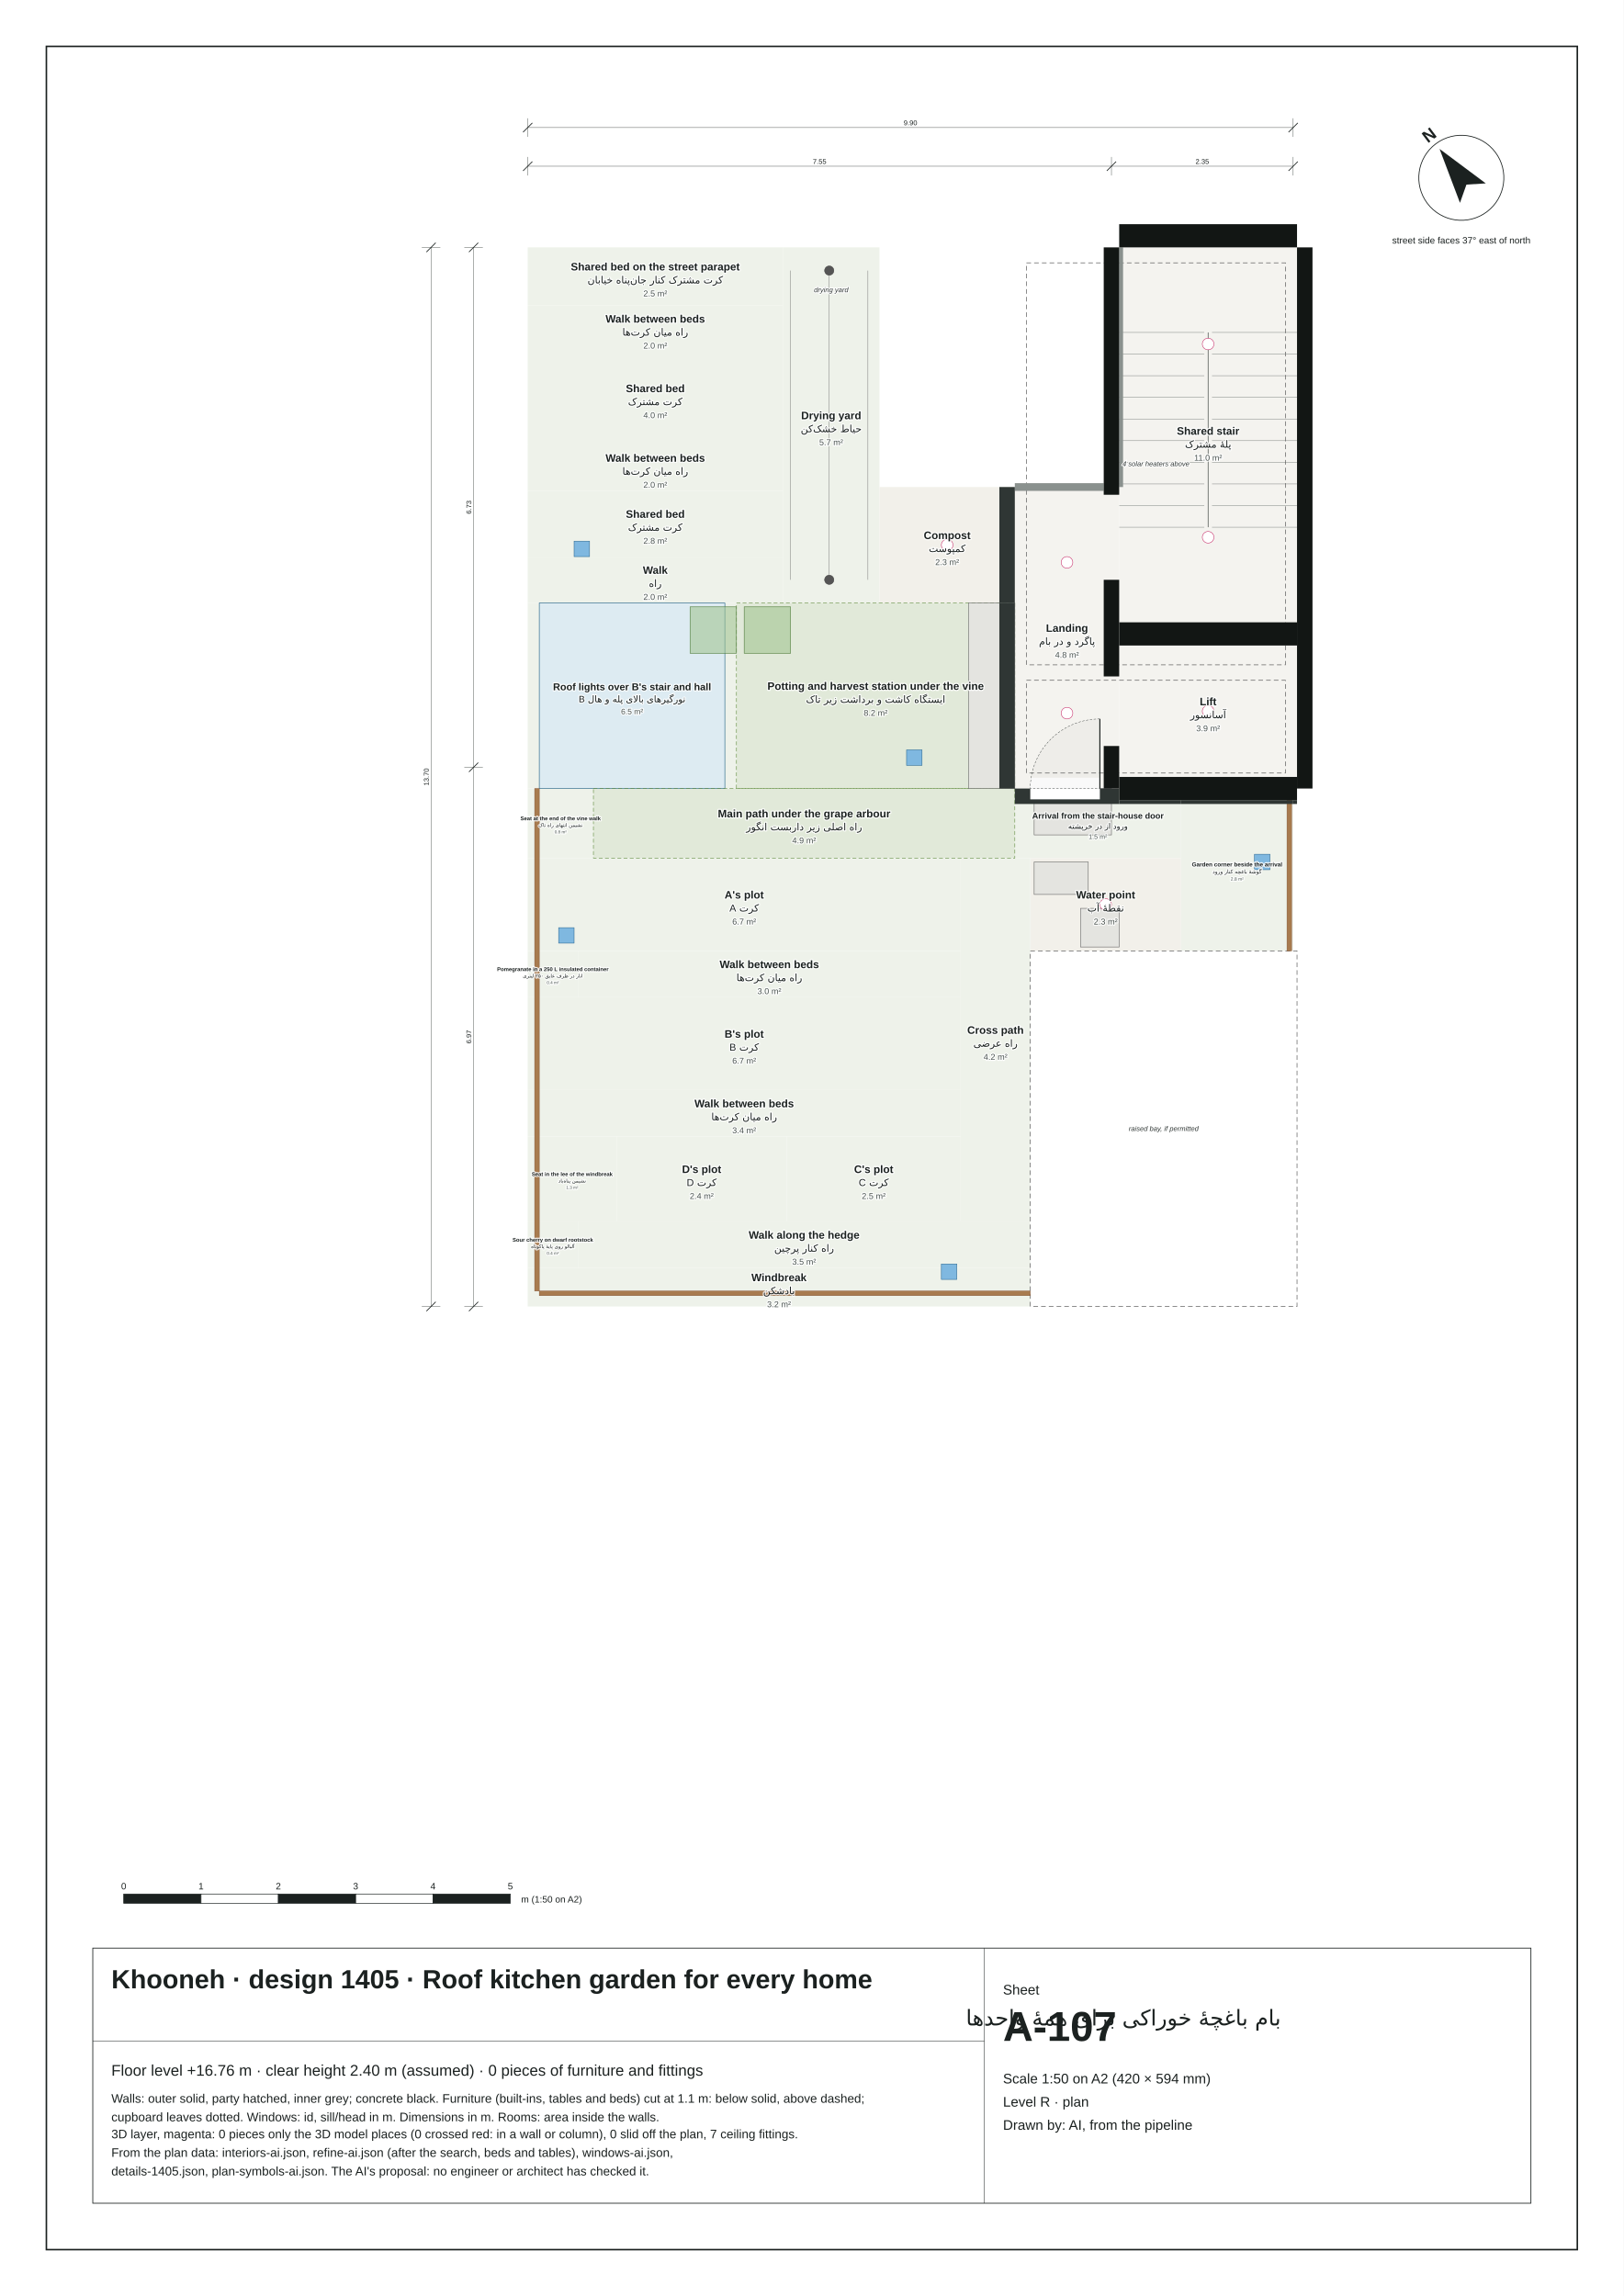
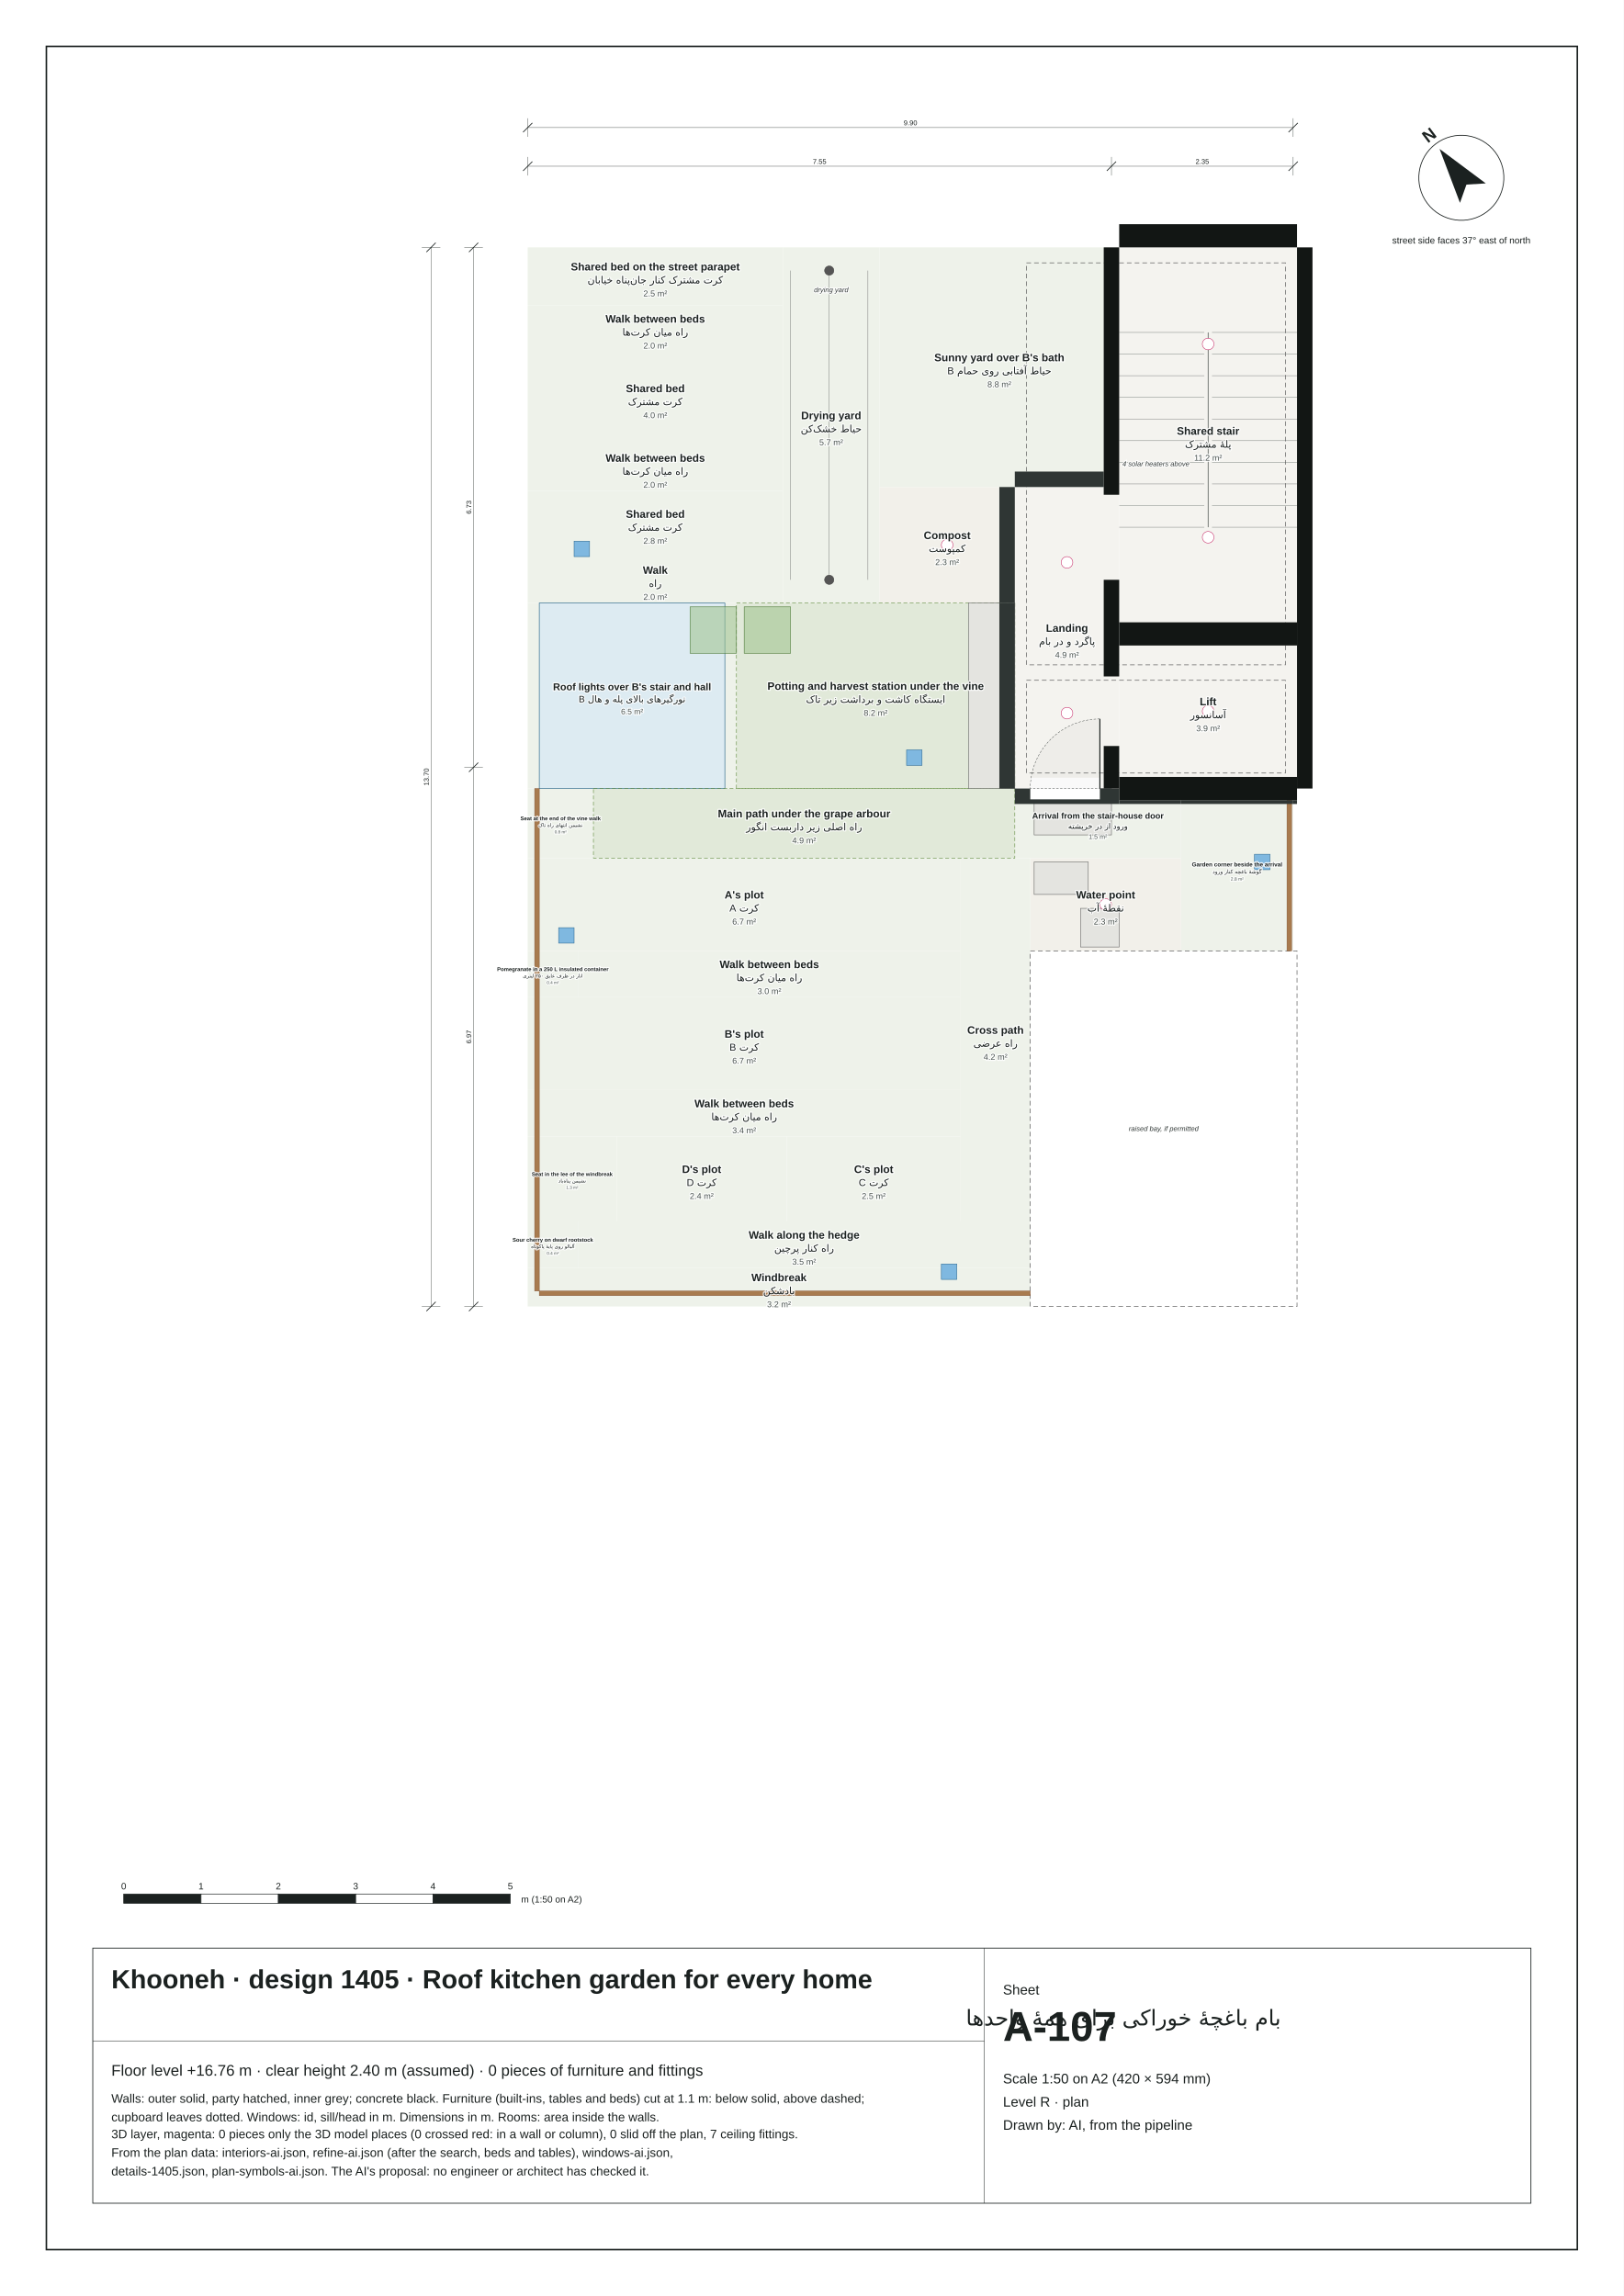
<svg xmlns="http://www.w3.org/2000/svg" width="420mm" height="594mm" viewBox="0 0 2100 2970">
  <style>svg{background:#fff}.sp{stroke:none}.sp-room{fill:#FFFFFF}.sp-wet{fill:#F1F6F9}.sp-circ{fill:#F4F3EF}.sp-store{fill:#F2F0EA}.sp-outside{fill:#EEF2EA}.sp-parking{fill:#EDEDEA}.sp-green{fill:#DCEACF}.w-outer{fill:#2F3634}.w-party{fill:url(#party)}.w-inner{fill:#8A918E}.w-struct{fill:#121614}.w-screen{fill:#7A4E2D;stroke:#5A3519;stroke-width:.4;stroke-dasharray:1.5 1}.w-glass{fill:#E3F2FB;stroke:#5AA9D6;stroke-width:.6}.st{stroke:#3A413E;stroke-opacity:.6;stroke-width:.6;fill:none}.sd{stroke:#3A413E;stroke-width:.8}.win{stroke:#0E8C98;stroke-width:1.2}.win-glass{stroke:#0E8C98;stroke-width:.5}.win-sill{fill:#fff;stroke:#0E8C98;stroke-width:.6}.win-shutter{stroke:#8A5A2B;stroke-width:.8;stroke-dasharray:3 2}.win-reveal{stroke:#7A4A2A;stroke-width:.8}.arc{stroke:#1B2120;fill:rgba(0,0,0,.025);stroke-width:.45;stroke-dasharray:3 2}.dr{stroke:#1B2120;fill:none;stroke-width:1.4}.door-gap{fill:#fff}.car{fill:#E8E6E1;stroke:#77736C;stroke-width:.6;stroke-dasharray:6 3}.rm{font-family:'Vazirmatn','Tahoma','Helvetica Neue',Arial,sans-serif;fill:#1B2120;text-anchor:middle;paint-order:stroke;stroke:#fff;stroke-opacity:.85;stroke-width:3;stroke-linejoin:round}.rm .fa{direction:rtl;unicode-bidi:embed}.rm .ar{fill:#49524F}.lab{font-family:'Helvetica Neue',Arial,sans-serif;fill:#1B2120}.wl{font-family:'Helvetica Neue',Arial,sans-serif;fill:#0E6E78;font-size:7px}.dim{stroke:#3A413E;stroke-width:.5;fill:none}.dim-tick{stroke:#1B2120;stroke-width:1}.dimt{font-family:'Helvetica Neue',Arial,sans-serif;fill:#1B2120;font-size:9px;text-anchor:middle}.frame{fill:none;stroke:#1B2120;stroke-width:2}.tb{fill:#fff;stroke:#1B2120;stroke-width:1}.tb-l{stroke:#1B2120;stroke-width:.6}.tbt{font-family:'Helvetica Neue',Arial,sans-serif;fill:#1B2120}.tbf{font-family:'Vazirmatn','Tahoma',sans-serif;fill:#1B2120;direction:rtl;unicode-bidi:embed}.north{fill:#1B2120}.north-ring{fill:#fff;stroke:#1B2120;stroke-width:1}.dt-label{font-family:'Helvetica Neue',Arial,sans-serif;fill:#2F3634;font-style:italic;text-anchor:middle;font-size:9px;paint-order:stroke;stroke:#fff;stroke-width:2.5}.dt-bed{fill:#9CC08A;fill-opacity:.55;stroke:#4E7A3A;stroke-width:.7}.dt-vine{fill:#7FA35E;fill-opacity:.12;stroke:#5E8A3A;stroke-width:.7;stroke-dasharray:5 3}.dt-crown{fill:#B9D4A6;fill-opacity:.35;stroke:#4E7A3A;stroke-width:.9}.dt-crown-max{fill:none;stroke:#4E7A3A;stroke-width:.6;stroke-dasharray:3 3}.dt-trunk{fill:#F4F2EC;stroke:#333;stroke-width:.8}.dt-wood{fill:#D9B98C;fill-opacity:.8;stroke:#7A4A2A;stroke-width:.7}.dt-built{fill:#E6CFA6;fill-opacity:.55;stroke:#7A4A2A;stroke-width:.8;stroke-dasharray:6 2}.dt-drain{fill:#7FB8E0;stroke:#1F5F8B;stroke-width:.6}.dt-iron{fill:none;stroke:#333;stroke-width:.8}.dt-ivy{stroke:#3E6B2E;stroke-width:2;stroke-dasharray:2 3;fill:none}.dt-tread{stroke:#3A413E;stroke-opacity:.55;stroke-width:.6}.dt-up{stroke:#3A413E;stroke-width:.8;marker-end:url(#arrowUp)}.dt-wall{fill:#7F8784}.dt-rail{stroke:#7A4A2A;stroke-width:.8}.dt-over{fill:none;stroke:#555;stroke-width:.8;stroke-dasharray:6 4}.dt-sight{stroke:#B45309;stroke-width:.8;stroke-dasharray:8 4;fill:none}.dt-pot{fill:#C9774D;fill-opacity:.55;stroke:#8C3F2B;stroke-width:.7}.dt-post{fill:#555;stroke:#333;stroke-width:.5}.dt-line{stroke:#666;stroke-width:.5}.dt-glass{fill:#DDEBF2;stroke:#2E6A8A;stroke-width:.8}.dt-service{fill:#E4E4E0;stroke:#666;stroke-width:.7}.dt-screen{fill:#A87B4F;stroke:#7A4A2A;stroke-width:.5}.dt-gate{fill:#F4E3C8;stroke:#7A4A2A;stroke-width:.8}.dt-prop{fill:#A8321F;fill-opacity:.12;stroke:#A8321F;stroke-width:.9;stroke-dasharray:5 3}.m3-only{fill:#C2185B;fill-opacity:.06;stroke:#C2185B;stroke-width:.7;stroke-dasharray:4 2.5}.m3-moved{fill:none;stroke:#C2185B;stroke-width:1.1;stroke-dasharray:2 1.5}.m3-arrow{stroke:#C2185B;stroke-width:.9;marker-end:url(#m3a)}.m3-t{font-family:'Helvetica Neue',Arial,sans-serif;fill:#9C1449;font-size:6.5px;text-anchor:middle;paint-order:stroke;stroke:#fff;stroke-width:2}.m3-clash{stroke:#D50000;stroke-width:1.6}.m3-ceil{fill:#fff;stroke:#C2185B;stroke-width:.7}.m3-down{fill:#fff;stroke:#C2185B;stroke-width:.6}.m3-x{stroke:#C2185B;stroke-width:.5}.pm-wd{fill:#EAD7B7;stroke:#6B5134}.pm-tx{fill:#F6F1E8;stroke:#8C7C66}.pm-cr{fill:#FFFFFF;stroke:#3F5566}.pm-mt{fill:#DCE1E4;stroke:#4D5961}.pm-gl{fill:#DDEFF7;stroke:#4A88A8}.pm-st{fill:#E4E0D8;stroke:#6E6A62}.pm-pl{fill:#C4DDB0;stroke:#4E7A3A}.pm-pot{fill:#E2AE8E;stroke:#8C4F2B}.pm-ot{fill:#EEEAE2;stroke:#6B6660}.pm-sw{fill:none;stroke:#6B6660}.pm{stroke-width:.9;stroke-linejoin:round;stroke-linecap:round}.pm.fine{stroke-width:.5}line.pm,polyline.pm{fill:none}.pm.ab{fill:none;stroke:#59605D;stroke-width:.7;stroke-dasharray:5 3}.pm.sw{fill:none;stroke-width:.5;stroke-dasharray:3 2.5}.pi-hl{fill:none;stroke:none}.pi.chg .pi-hl{stroke:#A8321F;stroke-width:2.2;stroke-dasharray:6 3}.pi.gone{opacity:.28}.pi.gone .pm{stroke-dasharray:3 3}</style>
  <defs>
    <pattern id="party" width="8" height="8" patternUnits="userSpaceOnUse" patternTransform="rotate(45)">
      <rect width="8" height="8" fill="#5B6461" />
      <line x1="0" y1="0" x2="0" y2="8" stroke="#2F3634" stroke-width="2.2" />
    </pattern>
    <marker id="arrowUp" viewBox="0 0 10 10" refX="5" refY="5" markerWidth="5" markerHeight="5" orient="auto-start-reverse">
      <path d="M0 0 L10 5 L0 10 Z" fill="#3A413E" />
    </marker>
    <marker id="m3a" viewBox="0 0 10 10" refX="9" refY="5" markerWidth="5" markerHeight="5" orient="auto">
      <path d="M0 0 L10 5 L0 10 Z" fill="#C2185B" />
    </marker>
  </defs>
  <rect width="2100" height="2970" fill="#fff" />
  <rect class="frame" x="60" y="60" width="1980" height="2850" />
  <g transform="translate(652.5 290) scale(1)">
    <rect class="sp sp-circ" x="795" y="30" width="230" height="500" />
    <rect class="sp sp-circ" x="795" y="530" width="230" height="200" />
    <rect class="sp sp-circ" x="660" y="340" width="135" height="390" />
    <rect class="sp sp-outside" x="30" y="30" width="330" height="75" />
    <rect class="sp sp-outside" x="30" y="105" width="330" height="60" />
    <rect class="sp sp-outside" x="30" y="165" width="330" height="120" />
    <rect class="sp sp-outside" x="30" y="285" width="330" height="60" />
    <rect class="sp sp-outside" x="30" y="345" width="330" height="85" />
    <rect class="sp sp-outside" x="30" y="430" width="330" height="60" />
    <rect class="sp sp-outside" x="360" y="30" width="125" height="460" />
+     <rect class="sp sp-outside" x="485" y="30" width="310" height="310" />
    <rect class="sp sp-store" x="485" y="340" width="175" height="150" />
    <rect class="sp sp-outside" x="300" y="490" width="360" height="240" />
    <rect class="sp sp-outside" x="30" y="490" width="270" height="240" />
    <rect class="sp sp-outside" x="30" y="730" width="85" height="90" />
    <rect class="sp sp-outside" x="115" y="730" width="545" height="90" />
    <rect class="sp sp-outside" x="660" y="730" width="215" height="90" />
    <rect class="sp sp-store" x="680" y="820" width="195" height="120" />
    <rect class="sp sp-outside" x="875" y="730" width="145" height="210" />
    <rect class="sp sp-outside" x="30" y="820" width="560" height="120" />
    <rect class="sp sp-outside" x="30" y="940" width="65" height="60" />
    <rect class="sp sp-outside" x="95" y="940" width="495" height="60" />
    <rect class="sp sp-outside" x="30" y="1000" width="560" height="120" />
    <rect class="sp sp-outside" x="30" y="1120" width="560" height="60" />
    <rect class="sp sp-outside" x="30" y="1180" width="115" height="110" />
    <rect class="sp sp-outside" x="145" y="1180" width="220" height="110" />
    <rect class="sp sp-outside" x="365" y="1180" width="225" height="110" />
    <rect class="sp sp-outside" x="30" y="1290" width="65" height="60" />
    <rect class="sp sp-outside" x="95" y="1290" width="585" height="60" />
    <rect class="sp sp-outside" x="590" y="820" width="90" height="470" />
    <rect class="sp sp-outside" x="30" y="1350" width="650" height="50" />
    <g class="stairs">
      <line x1="795.0" y1="392.0" x2="905.0" y2="392.0" class="st" />
      <line x1="795.0" y1="364.0" x2="905.0" y2="364.0" class="st" />
      <line x1="795.0" y1="336.0" x2="905.0" y2="336.0" class="st" />
      <line x1="795.0" y1="308.0" x2="905.0" y2="308.0" class="st" />
      <line x1="795.0" y1="280.0" x2="905.0" y2="280.0" class="st" />
      <line x1="795.0" y1="252.0" x2="905.0" y2="252.0" class="st" />
      <line x1="795.0" y1="224.0" x2="905.0" y2="224.0" class="st" />
      <line x1="795.0" y1="196.0" x2="905.0" y2="196.0" class="st" />
      <line x1="795.0" y1="168.0" x2="905.0" y2="168.0" class="st" />
      <line x1="795.0" y1="140.0" x2="905.0" y2="140.0" class="st" />
      <line x1="915.0" y1="140.0" x2="1025.0" y2="140.0" class="st" />
      <line x1="915.0" y1="168.0" x2="1025.0" y2="168.0" class="st" />
      <line x1="915.0" y1="196.0" x2="1025.0" y2="196.0" class="st" />
      <line x1="915.0" y1="224.0" x2="1025.0" y2="224.0" class="st" />
      <line x1="915.0" y1="252.0" x2="1025.0" y2="252.0" class="st" />
      <line x1="915.0" y1="280.0" x2="1025.0" y2="280.0" class="st" />
      <line x1="915.0" y1="308.0" x2="1025.0" y2="308.0" class="st" />
      <line x1="915.0" y1="336.0" x2="1025.0" y2="336.0" class="st" />
      <line x1="915.0" y1="364.0" x2="1025.0" y2="364.0" class="st" />
      <line x1="915.0" y1="392.0" x2="1025.0" y2="392.0" class="st" />
      <line x1="910.0" y1="392.0" x2="910.0" y2="140.0" class="sd" />
    </g>
    <g class="furniture" />
    <g class="details">
      <rect class="dt dt-over" x="680" y="940" width="345" height="460" />
      <polyline class="dt dt-line" fill="none" points="370,60 370,460" />
      <polyline class="dt dt-line" fill="none" points="420,60 420,460" />
      <polyline class="dt dt-line" fill="none" points="470,60 470,460" />
      <circle class="dt dt-post" cx="420" cy="60" r="6" />
      <circle class="dt dt-post" cx="420" cy="460" r="6" />
      <rect class="dt dt-glass" x="45" y="490" width="240" height="240" />
      <rect class="dt dt-vine" x="300" y="490" width="360" height="240" />
      <rect class="dt dt-bed" x="310" y="495" width="60" height="60" />
      <rect class="dt dt-vine" x="115" y="730" width="545" height="90" />
      <rect class="dt dt-bed" x="240" y="495" width="60" height="60" />
      <rect class="dt dt-service" x="685" y="825" width="70" height="42" />
      <rect class="dt dt-service" x="745" y="885" width="50" height="50" />
      <rect class="dt dt-service" x="600" y="490" width="60" height="240" />
      <rect class="dt dt-service" x="685" y="730" width="100" height="60" />
      <rect class="dt dt-over" x="675" y="590" width="335" height="120" />
      <rect class="dt dt-screen" x="45" y="1380" width="635" height="6" />
      <rect class="dt dt-screen" x="39" y="730" width="6" height="650" />
      <rect class="dt dt-screen" x="1012" y="730" width="6" height="210" />
      <rect class="dt dt-over" x="675" y="50" width="335" height="520" />
      <rect class="dt dt-drain" x="90" y="410" width="20" height="20" />
      <rect class="dt dt-drain" x="520" y="680" width="20" height="20" />
      <rect class="dt dt-drain" x="70" y="910" width="20" height="20" />
      <rect class="dt dt-drain" x="565" y="1345" width="20" height="20" />
      <rect class="dt dt-drain" x="970" y="815" width="20" height="20" />
    </g>
-     <rect class="w-inner" x="795" y="30" width="5" height="310" />
    <rect class="w-outer" x="795" y="745" width="80" height="5" />
    <rect class="w-outer" x="875" y="745" width="145" height="5" />
    <rect class="w-outer" x="1020" y="745" width="5" height="5" />
-     <rect class="w-inner" x="660" y="335" width="115" height="10" />
+     <rect class="w-outer" x="660" y="320" width="115" height="20" />
    <rect class="w-outer" x="660" y="730" width="135" height="20" />
    <rect class="w-outer" x="640" y="340" width="20" height="150" />
    <rect class="w-outer" x="640" y="490" width="20" height="240" />
    <rect class="w-struct" x="1025" y="30" width="20" height="700" />
    <rect class="w-struct" x="775" y="30" width="20" height="320" />
    <rect class="w-struct" x="775" y="460" width="20" height="125" />
    <rect class="w-struct" x="775" y="675" width="20" height="55" />
    <rect class="w-struct" x="795" y="515" width="230" height="30" />
    <rect class="w-struct" x="795" y="715" width="230" height="30" />
    <rect class="w-struct" x="795" y="0" width="230" height="30" />
    <rect class="door-gap" x="680" y="716" width="90" height="28" />
    <g class="door">
      <path class="arc" d="M770 730 L770 640 A90 90 0 0 0 680 730 Z" />
      <line class="dr" x1="770" y1="730" x2="770" y2="640" />
    </g>
    <g class="match-3d">
      <circle class="m3-down" cx="910" cy="155" r="7.5" />
      <circle class="m3-down" cx="910" cy="405" r="7.5" />
      <circle class="m3-down" cx="910" cy="630" r="7.5" />
      <circle class="m3-down" cx="727.5" cy="437.5" r="7.5" />
      <circle class="m3-down" cx="727.5" cy="632.5" r="7.5" />
      <circle class="m3-down" cx="572.5" cy="415" r="7.5" />
      <circle class="m3-down" cx="777.5" cy="880" r="7.5" />
    </g>
    <text class="rm" x="910" y="272.3" font-size="14" font-weight="600">Shared stair</text>
    <text class="rm" x="910" y="289.1" font-size="12.9">
      <tspan class="fa">پلهٔ مشترک</tspan>
    </text>
    <text class="rm" x="910" y="305.9" font-size="10.9">
-       <tspan class="ar">11.0 m²</tspan>
+       <tspan class="ar">11.2 m²</tspan>
    </text>
    <text class="rm" x="910" y="622.3" font-size="14" font-weight="600">Lift</text>
    <text class="rm" x="910" y="639.1" font-size="12.9">
      <tspan class="fa">آسانسور</tspan>
    </text>
    <text class="rm" x="910" y="655.9" font-size="10.9">
      <tspan class="ar">3.9 m²</tspan>
    </text>
    <text class="rm" x="727.5" y="527.3" font-size="14" font-weight="600">Landing</text>
    <text class="rm" x="727.5" y="544.1" font-size="12.9">
      <tspan class="fa">پاگرد و در بام</tspan>
    </text>
    <text class="rm" x="727.5" y="560.9" font-size="10.9">
-       <tspan class="ar">4.8 m²</tspan>
+       <tspan class="ar">4.9 m²</tspan>
    </text>
    <text class="rm" x="195" y="59.8" font-size="14" font-weight="600">Shared bed on the street parapet</text>
    <text class="rm" x="195" y="76.6" font-size="12.9">
      <tspan class="fa">کرت مشترک کنار جان‌پناه خیابان</tspan>
    </text>
    <text class="rm" x="195" y="93.4" font-size="10.9">
      <tspan class="ar">2.5 m²</tspan>
    </text>
    <text class="rm" x="195" y="127.3" font-size="14" font-weight="600">Walk between beds</text>
    <text class="rm" x="195" y="144.1" font-size="12.9">
      <tspan class="fa">راه میان کرت‌ها</tspan>
    </text>
    <text class="rm" x="195" y="160.9" font-size="10.9">
      <tspan class="ar">2.0 m²</tspan>
    </text>
    <text class="rm" x="195" y="217.3" font-size="14" font-weight="600">Shared bed</text>
    <text class="rm" x="195" y="234.1" font-size="12.9">
      <tspan class="fa">کرت مشترک</tspan>
    </text>
    <text class="rm" x="195" y="250.9" font-size="10.9">
      <tspan class="ar">4.0 m²</tspan>
    </text>
    <text class="rm" x="195" y="307.3" font-size="14" font-weight="600">Walk between beds</text>
    <text class="rm" x="195" y="324.1" font-size="12.9">
      <tspan class="fa">راه میان کرت‌ها</tspan>
    </text>
    <text class="rm" x="195" y="340.9" font-size="10.9">
      <tspan class="ar">2.0 m²</tspan>
    </text>
    <text class="rm" x="195" y="379.8" font-size="14" font-weight="600">Shared bed</text>
    <text class="rm" x="195" y="396.6" font-size="12.9">
      <tspan class="fa">کرت مشترک</tspan>
    </text>
    <text class="rm" x="195" y="413.4" font-size="10.9">
      <tspan class="ar">2.8 m²</tspan>
    </text>
    <text class="rm" x="195" y="452.3" font-size="14" font-weight="600">Walk</text>
    <text class="rm" x="195" y="469.1" font-size="12.9">
      <tspan class="fa">راه</tspan>
    </text>
    <text class="rm" x="195" y="485.9" font-size="10.9">
      <tspan class="ar">2.0 m²</tspan>
    </text>
    <text class="rm" x="422.5" y="252.3" font-size="14" font-weight="600">Drying yard</text>
    <text class="rm" x="422.5" y="269.1" font-size="12.9">
      <tspan class="fa">حیاط خشک‌کن</tspan>
    </text>
    <text class="rm" x="422.5" y="285.9" font-size="10.9">
      <tspan class="ar">5.7 m²</tspan>
+     </text>
+     <text class="rm" x="640" y="177.3" font-size="14" font-weight="600">Sunny yard over B's bath</text>
+     <text class="rm" x="640" y="194.1" font-size="12.9">
+       <tspan class="fa">حیاط آفتابی روی حمام B</tspan>
+     </text>
+     <text class="rm" x="640" y="210.9" font-size="10.9">
+       <tspan class="ar">8.8 m²</tspan>
    </text>
    <text class="rm" x="572.5" y="407.3" font-size="14" font-weight="600">Compost</text>
    <text class="rm" x="572.5" y="424.1" font-size="12.9">
      <tspan class="fa">کمپوست</tspan>
    </text>
    <text class="rm" x="572.5" y="440.9" font-size="10.9">
      <tspan class="ar">2.3 m²</tspan>
    </text>
    <text class="rm" x="480" y="602.3" font-size="14" font-weight="600">Potting and harvest station under the vine</text>
    <text class="rm" x="480" y="619.1" font-size="12.9">
      <tspan class="fa">ایستگاه کاشت و برداشت زیر تاک</tspan>
    </text>
    <text class="rm" x="480" y="635.9" font-size="10.9">
      <tspan class="ar">8.2 m²</tspan>
    </text>
    <text class="rm" x="165" y="602.9" font-size="12.9" font-weight="600">Roof lights over B's stair and hall</text>
    <text class="rm" x="165" y="618.4" font-size="11.9">
      <tspan class="fa">نورگیرهای بالای پله و هال B</tspan>
    </text>
    <text class="rm" x="165" y="633.9" font-size="10.1">
      <tspan class="ar">6.5 m²</tspan>
    </text>
    <text class="rm" x="72.5" y="771.1" font-size="7" font-weight="600">Seat at the end of the vine walk</text>
    <text class="rm" x="72.5" y="779.5" font-size="6.4">
      <tspan class="fa">نشیمن انتهای راه تاک</tspan>
    </text>
    <text class="rm" x="72.5" y="788" font-size="5.5">
      <tspan class="ar">0.8 m²</tspan>
    </text>
    <text class="rm" x="387.5" y="767.3" font-size="14" font-weight="600">Main path under the grape arbour</text>
    <text class="rm" x="387.5" y="784.1" font-size="12.9">
      <tspan class="fa">راه اصلی زیر داربست انگور</tspan>
    </text>
    <text class="rm" x="387.5" y="800.9" font-size="10.9">
      <tspan class="ar">4.9 m²</tspan>
    </text>
    <text class="rm" x="767.5" y="769" font-size="10.9" font-weight="600">Arrival from the stair-house door</text>
    <text class="rm" x="767.5" y="782.1" font-size="10">
      <tspan class="fa">ورود از در خرپشته</tspan>
    </text>
    <text class="rm" x="767.5" y="795.2" font-size="8.5">
      <tspan class="ar">1.5 m²</tspan>
    </text>
    <text class="rm" x="777.5" y="872.3" font-size="14" font-weight="600">Water point</text>
    <text class="rm" x="777.5" y="889.1" font-size="12.9">
      <tspan class="fa">نقطهٔ آب</tspan>
    </text>
    <text class="rm" x="777.5" y="905.9" font-size="10.9">
      <tspan class="ar">2.3 m²</tspan>
    </text>
    <text class="rm" x="947.5" y="830.8" font-size="7.6" font-weight="600">Garden corner beside the arrival</text>
    <text class="rm" x="947.5" y="839.9" font-size="7">
      <tspan class="fa">گوشهٔ باغچه کنار ورود</tspan>
    </text>
    <text class="rm" x="947.5" y="849" font-size="5.9">
      <tspan class="ar">2.8 m²</tspan>
    </text>
    <text class="rm" x="310" y="872.3" font-size="14" font-weight="600">A's plot</text>
    <text class="rm" x="310" y="889.1" font-size="12.9">
      <tspan class="fa">کرت A</tspan>
    </text>
    <text class="rm" x="310" y="905.9" font-size="10.9">
      <tspan class="ar">6.7 m²</tspan>
    </text>
    <text class="rm" x="62.5" y="966.1" font-size="7" font-weight="600">Pomegranate in a 250 L insulated container</text>
    <text class="rm" x="62.5" y="974.5" font-size="6.4">
      <tspan class="fa">انار در ظرف عایق ۲۵۰ لیتری</tspan>
    </text>
    <text class="rm" x="62.5" y="982.9" font-size="5.5">
      <tspan class="ar">0.4 m²</tspan>
    </text>
    <text class="rm" x="342.5" y="962.3" font-size="14" font-weight="600">Walk between beds</text>
    <text class="rm" x="342.5" y="979.1" font-size="12.9">
      <tspan class="fa">راه میان کرت‌ها</tspan>
    </text>
    <text class="rm" x="342.5" y="995.9" font-size="10.9">
      <tspan class="ar">3.0 m²</tspan>
    </text>
    <text class="rm" x="310" y="1052.3" font-size="14" font-weight="600">B's plot</text>
    <text class="rm" x="310" y="1069.1" font-size="12.9">
      <tspan class="fa">کرت B</tspan>
    </text>
    <text class="rm" x="310" y="1085.9" font-size="10.9">
      <tspan class="ar">6.7 m²</tspan>
    </text>
    <text class="rm" x="310" y="1142.3" font-size="14" font-weight="600">Walk between beds</text>
    <text class="rm" x="310" y="1159.1" font-size="12.9">
      <tspan class="fa">راه میان کرت‌ها</tspan>
    </text>
    <text class="rm" x="310" y="1175.9" font-size="10.9">
      <tspan class="ar">3.4 m²</tspan>
    </text>
    <text class="rm" x="87.5" y="1231.2" font-size="7" font-weight="600">Seat in the lee of the windbreak</text>
    <text class="rm" x="87.5" y="1239.6" font-size="6.4">
      <tspan class="fa">نشیمن پناه‌باد</tspan>
    </text>
    <text class="rm" x="87.5" y="1248" font-size="5.5">
      <tspan class="ar">1.3 m²</tspan>
    </text>
    <text class="rm" x="255" y="1227.3" font-size="14" font-weight="600">D's plot</text>
    <text class="rm" x="255" y="1244.1" font-size="12.9">
      <tspan class="fa">کرت D</tspan>
    </text>
    <text class="rm" x="255" y="1260.9" font-size="10.9">
      <tspan class="ar">2.4 m²</tspan>
    </text>
    <text class="rm" x="477.5" y="1227.3" font-size="14" font-weight="600">C's plot</text>
    <text class="rm" x="477.5" y="1244.1" font-size="12.9">
      <tspan class="fa">کرت C</tspan>
    </text>
    <text class="rm" x="477.5" y="1260.9" font-size="10.9">
      <tspan class="ar">2.5 m²</tspan>
    </text>
    <text class="rm" x="62.5" y="1316.2" font-size="7" font-weight="600">Sour cherry on dwarf rootstock</text>
    <text class="rm" x="62.5" y="1324.5" font-size="6.4">
      <tspan class="fa">آلبالو روی پایهٔ پاکوتاه</tspan>
    </text>
    <text class="rm" x="62.5" y="1333" font-size="5.5">
      <tspan class="ar">0.4 m²</tspan>
    </text>
    <text class="rm" x="387.5" y="1312.3" font-size="14" font-weight="600">Walk along the hedge</text>
    <text class="rm" x="387.5" y="1329.1" font-size="12.9">
      <tspan class="fa">راه کنار پرچین</tspan>
    </text>
    <text class="rm" x="387.5" y="1345.9" font-size="10.9">
      <tspan class="ar">3.5 m²</tspan>
    </text>
    <text class="rm" x="635" y="1047.3" font-size="14" font-weight="600">Cross path</text>
    <text class="rm" x="635" y="1064.1" font-size="12.9">
      <tspan class="fa">راه عرضی</tspan>
    </text>
    <text class="rm" x="635" y="1080.9" font-size="10.9">
      <tspan class="ar">4.2 m²</tspan>
    </text>
    <text class="rm" x="355" y="1367.3" font-size="14" font-weight="600">Windbreak</text>
    <text class="rm" x="355" y="1384.1" font-size="12.9">
      <tspan class="fa">بادشکن</tspan>
    </text>
    <text class="rm" x="355" y="1400.9" font-size="10.9">
      <tspan class="ar">3.2 m²</tspan>
    </text>
    <text class="dt-label" x="852.5" y="1173">raised bay, if permitted</text>
    <text class="dt-label" x="422.5" y="88">drying yard</text>
    <text class="dt-label" x="842.5" y="313">4 solar heaters above</text>
    <g class="dims">
      <line class="dim" x1="30" y1="-75" x2="1020" y2="-75" />
      <line class="dim" x1="30" y1="-87" x2="30" y2="-63" />
      <line class="dim-tick" x1="24" y1="-69" x2="36" y2="-81" />
      <line class="dim" x1="785" y1="-87" x2="785" y2="-63" />
      <line class="dim-tick" x1="779" y1="-69" x2="791" y2="-81" />
      <line class="dim" x1="1020" y1="-87" x2="1020" y2="-63" />
      <line class="dim-tick" x1="1014" y1="-69" x2="1026" y2="-81" />
      <text class="dimt" x="407.5" y="-78">7.55</text>
      <text class="dimt" x="902.5" y="-78">2.35</text>
    </g>
    <g class="dims">
      <line class="dim" x1="30" y1="-125" x2="1020" y2="-125" />
      <line class="dim" x1="30" y1="-137" x2="30" y2="-113" />
      <line class="dim-tick" x1="24" y1="-119" x2="36" y2="-131" />
      <line class="dim" x1="1020" y1="-137" x2="1020" y2="-113" />
      <line class="dim-tick" x1="1014" y1="-119" x2="1026" y2="-131" />
      <text class="dimt" x="525" y="-128">9.90</text>
    </g>
    <g class="dims">
      <line class="dim" x1="-40" y1="30" x2="-40" y2="1400" />
      <line class="dim" x1="-52" y1="30" x2="-28" y2="30" />
      <line class="dim-tick" x1="-46" y1="36" x2="-34" y2="24" />
      <line class="dim" x1="-52" y1="702.5" x2="-28" y2="702.5" />
      <line class="dim-tick" x1="-46" y1="708.5" x2="-34" y2="696.5" />
      <line class="dim" x1="-52" y1="1400" x2="-28" y2="1400" />
      <line class="dim-tick" x1="-46" y1="1406" x2="-34" y2="1394" />
      <text class="dimt" x="-43" y="366.2" transform="rotate(-90 -43 366.2)">6.73</text>
      <text class="dimt" x="-43" y="1051.2" transform="rotate(-90 -43 1051.2)">6.97</text>
    </g>
    <g class="dims">
      <line class="dim" x1="-95" y1="30" x2="-95" y2="1400" />
      <line class="dim" x1="-107" y1="30" x2="-83" y2="30" />
      <line class="dim-tick" x1="-101" y1="36" x2="-89" y2="24" />
      <line class="dim" x1="-107" y1="1400" x2="-83" y2="1400" />
      <line class="dim-tick" x1="-101" y1="1406" x2="-89" y2="1394" />
      <text class="dimt" x="-98" y="715" transform="rotate(-90 -98 715)">13.70</text>
    </g>
  </g>
  <g transform="translate(1890 230) rotate(-37)">
    <circle class="north-ring" r="55" />
    <path class="north" d="M0 -46.8 L20.9 24.8 L0 11 L-20.9 24.8 Z" />
    <text class="lab" x="0" y="-61.6" font-size="22" font-weight="700" text-anchor="middle">N</text>
  </g>
  <text class="lab" x="1890" y="315" font-size="12" text-anchor="middle">street side faces 37° east of north</text>
  <rect x="160" y="2450" width="100" height="12" fill="#1B2120" stroke="#1B2120" stroke-width=".8" />
  <rect x="260" y="2450" width="100" height="12" fill="#fff" stroke="#1B2120" stroke-width=".8" />
  <rect x="360" y="2450" width="100" height="12" fill="#1B2120" stroke="#1B2120" stroke-width=".8" />
  <rect x="460" y="2450" width="100" height="12" fill="#fff" stroke="#1B2120" stroke-width=".8" />
  <rect x="560" y="2450" width="100" height="12" fill="#1B2120" stroke="#1B2120" stroke-width=".8" />
  <text class="lab" x="160" y="2444" font-size="12" text-anchor="middle">0</text>
  <text class="lab" x="260" y="2444" font-size="12" text-anchor="middle">1</text>
  <text class="lab" x="360" y="2444" font-size="12" text-anchor="middle">2</text>
  <text class="lab" x="460" y="2444" font-size="12" text-anchor="middle">3</text>
  <text class="lab" x="560" y="2444" font-size="12" text-anchor="middle">4</text>
  <text class="lab" x="660" y="2444" font-size="12" text-anchor="middle">5</text>
  <text class="lab" x="674" y="2461" font-size="12">m  (1:50 on A2)</text>
  <rect class="tb" x="120" y="2520" width="1860" height="330" />
  <line class="tb-l" x1="1273.2" y1="2520" x2="1273.2" y2="2850" />
  <line class="tb-l" x1="120" y1="2640" x2="1273.2" y2="2640" />
  <text class="tbt" x="144" y="2572" font-size="34" font-weight="700">Khooneh · design 1405 · Roof kitchen garden for every home</text>
  <text class="tbf" x="1249.2" y="2620" font-size="28" text-anchor="end">بام باغچهٔ خوراکی برای همهٔ واحدها</text>
  <text class="tbt" x="144" y="2685" font-size="20">Floor level +16.76 m · clear height 2.40 m (assumed) · 0 pieces of furniture and fittings</text>
  <text class="tbt" x="144" y="2720" font-size="16">Walls: outer solid, party hatched, inner grey; concrete black. Furniture (built-ins, tables and beds) cut at 1.1 m: below solid, above dashed;</text>
  <text class="tbt" x="144" y="2744" font-size="16">cupboard leaves dotted. Windows: id, sill/head in m. Dimensions in m. Rooms: area inside the walls.</text>
  <text class="tbt" x="144" y="2766" font-size="16" fill="#9C1449">3D layer, magenta: 0 pieces only the 3D model places (0 crossed red: in a wall or column), 0 slid off the plan, 7 ceiling fittings.</text>
  <text class="tbt" x="144" y="2790" font-size="16">From the plan data: interiors-ai.json, refine-ai.json (after the search, beds and tables), windows-ai.json,</text>
  <text class="tbt" x="144" y="2814" font-size="16">details-1405.json, plan-symbols-ai.json. The AI's proposal: no engineer or architect has checked it.</text>
  <text class="tbt" x="1297.2" y="2580" font-size="18">Sheet</text>
  <text class="tbt" x="1297.2" y="2640" font-size="54" font-weight="700">A-107</text>
  <text class="tbt" x="1297.2" y="2695" font-size="18">Scale 1:50 on A2 (420 × 594 mm)</text>
  <text class="tbt" x="1297.2" y="2725" font-size="18">Level R · plan</text>
  <text class="tbt" x="1297.2" y="2755" font-size="18">Drawn by: AI, from the pipeline</text>
</svg>
